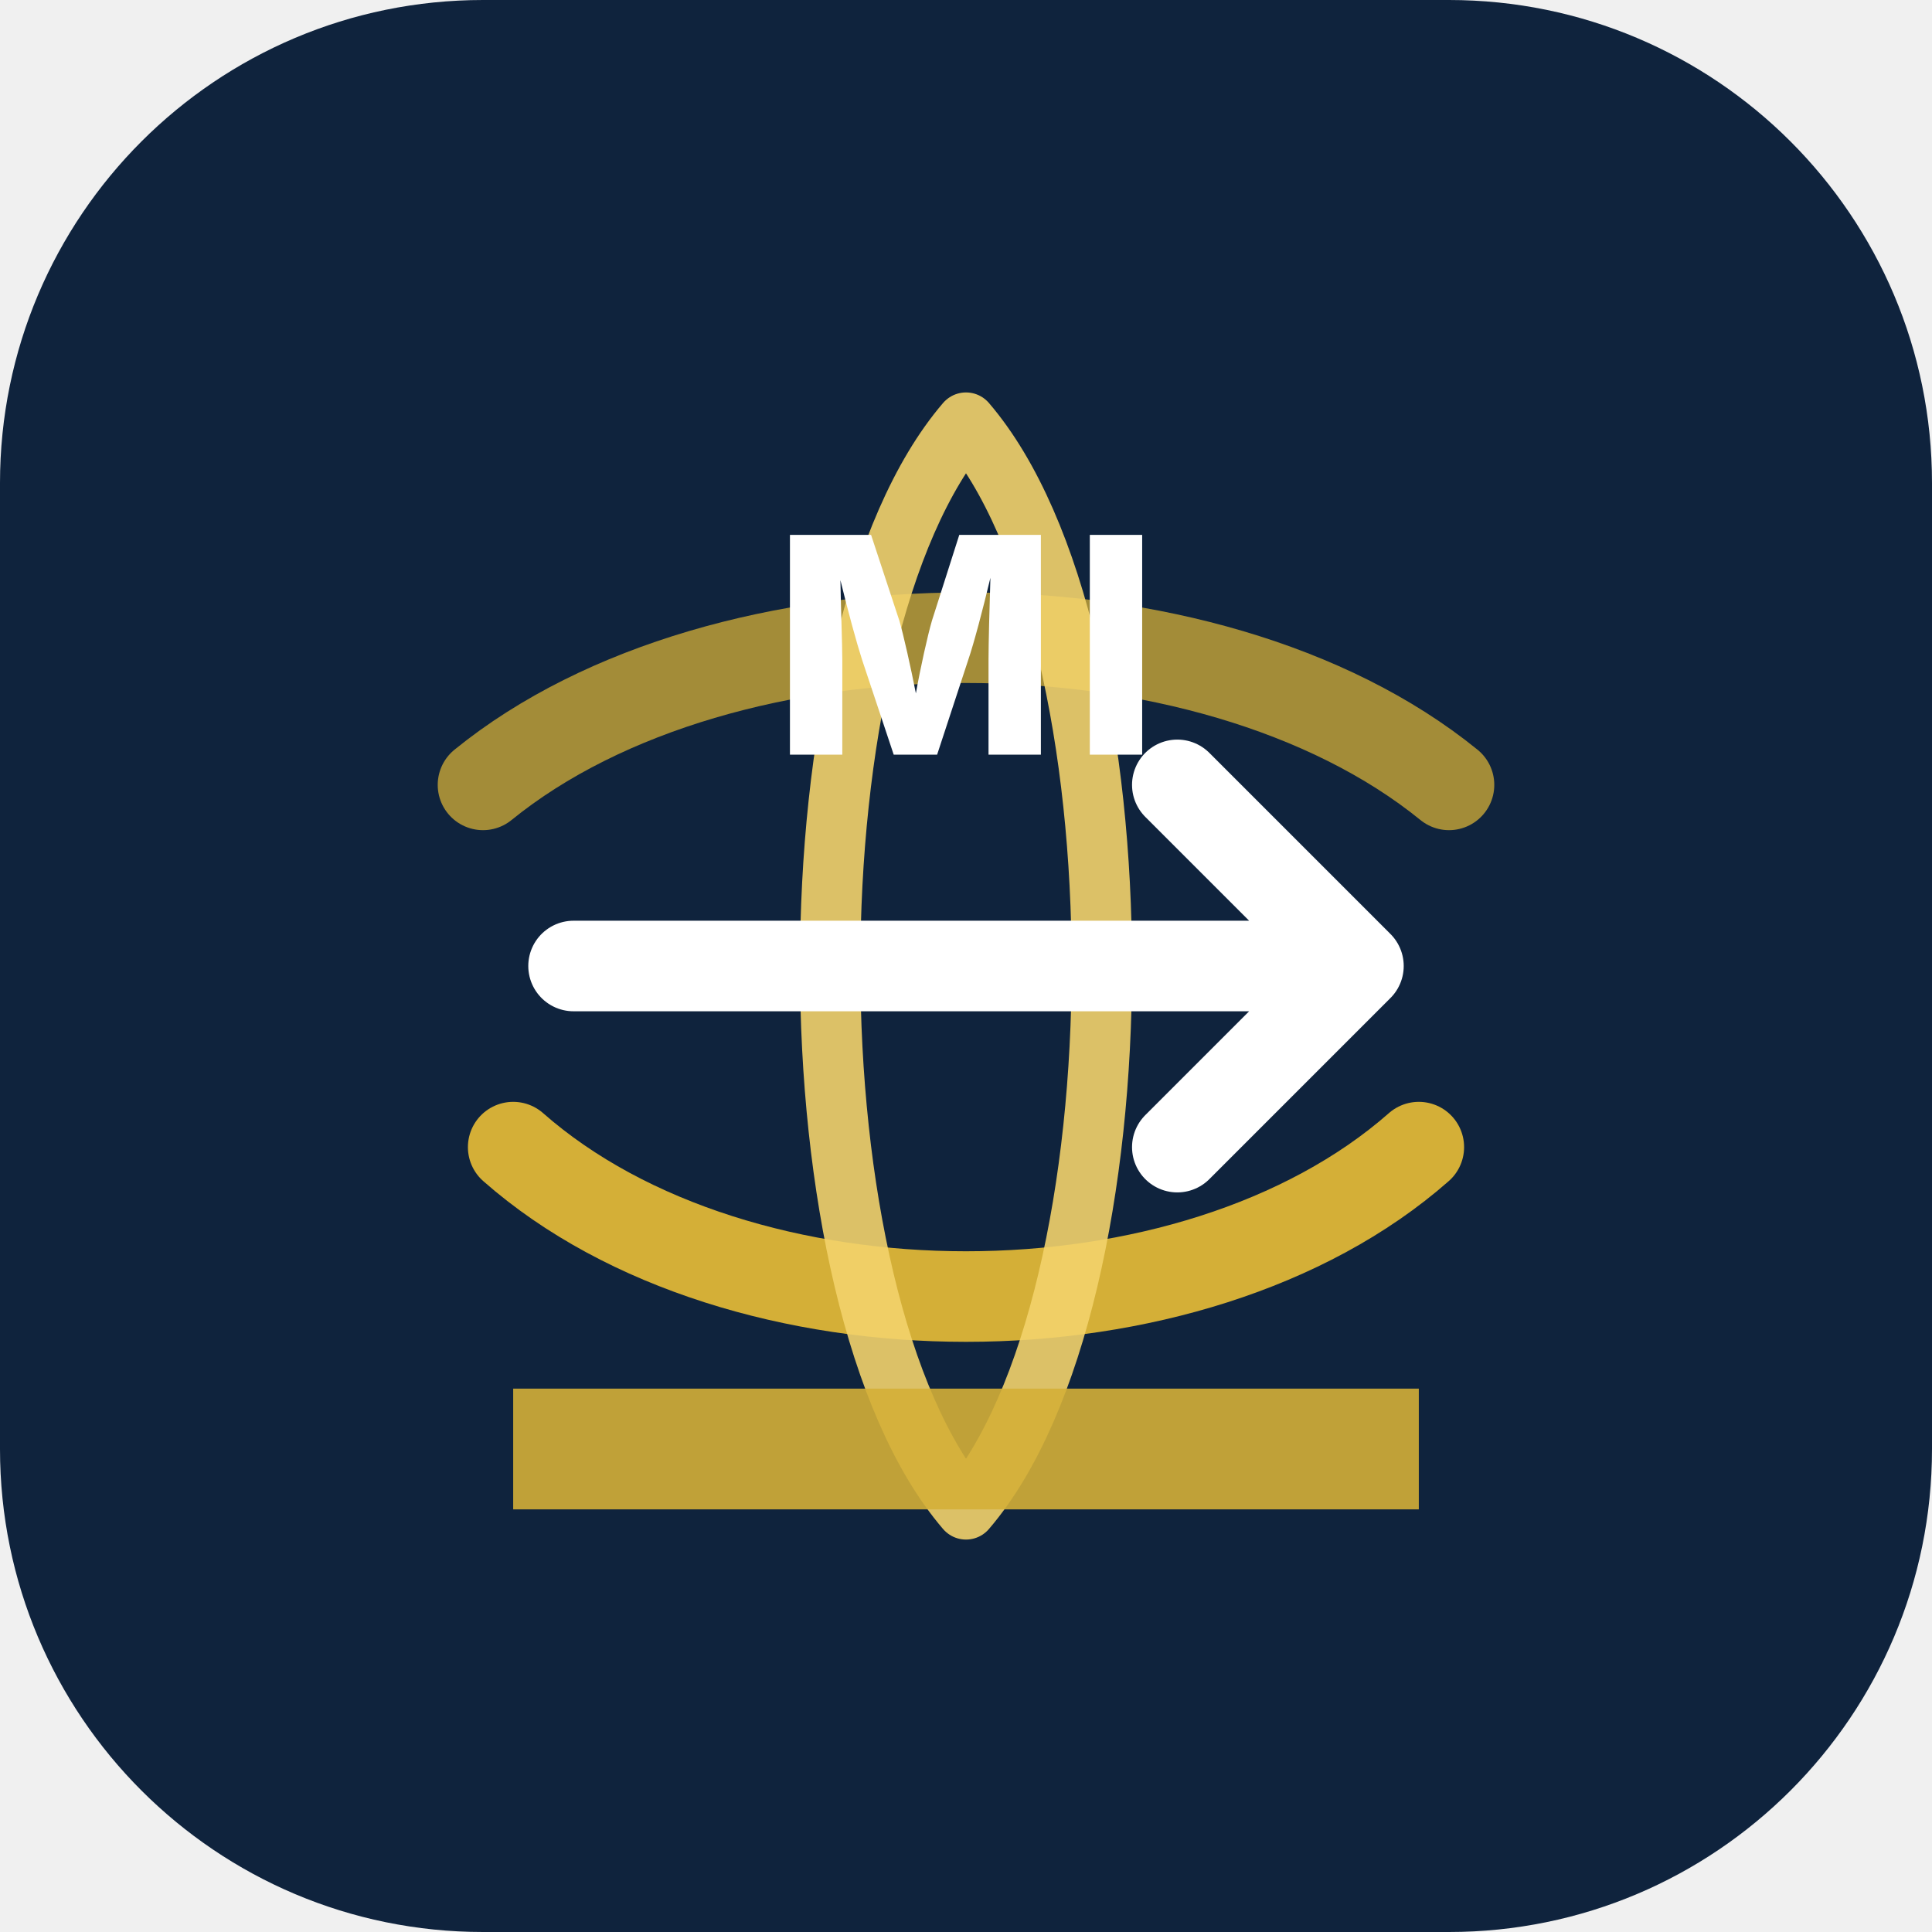
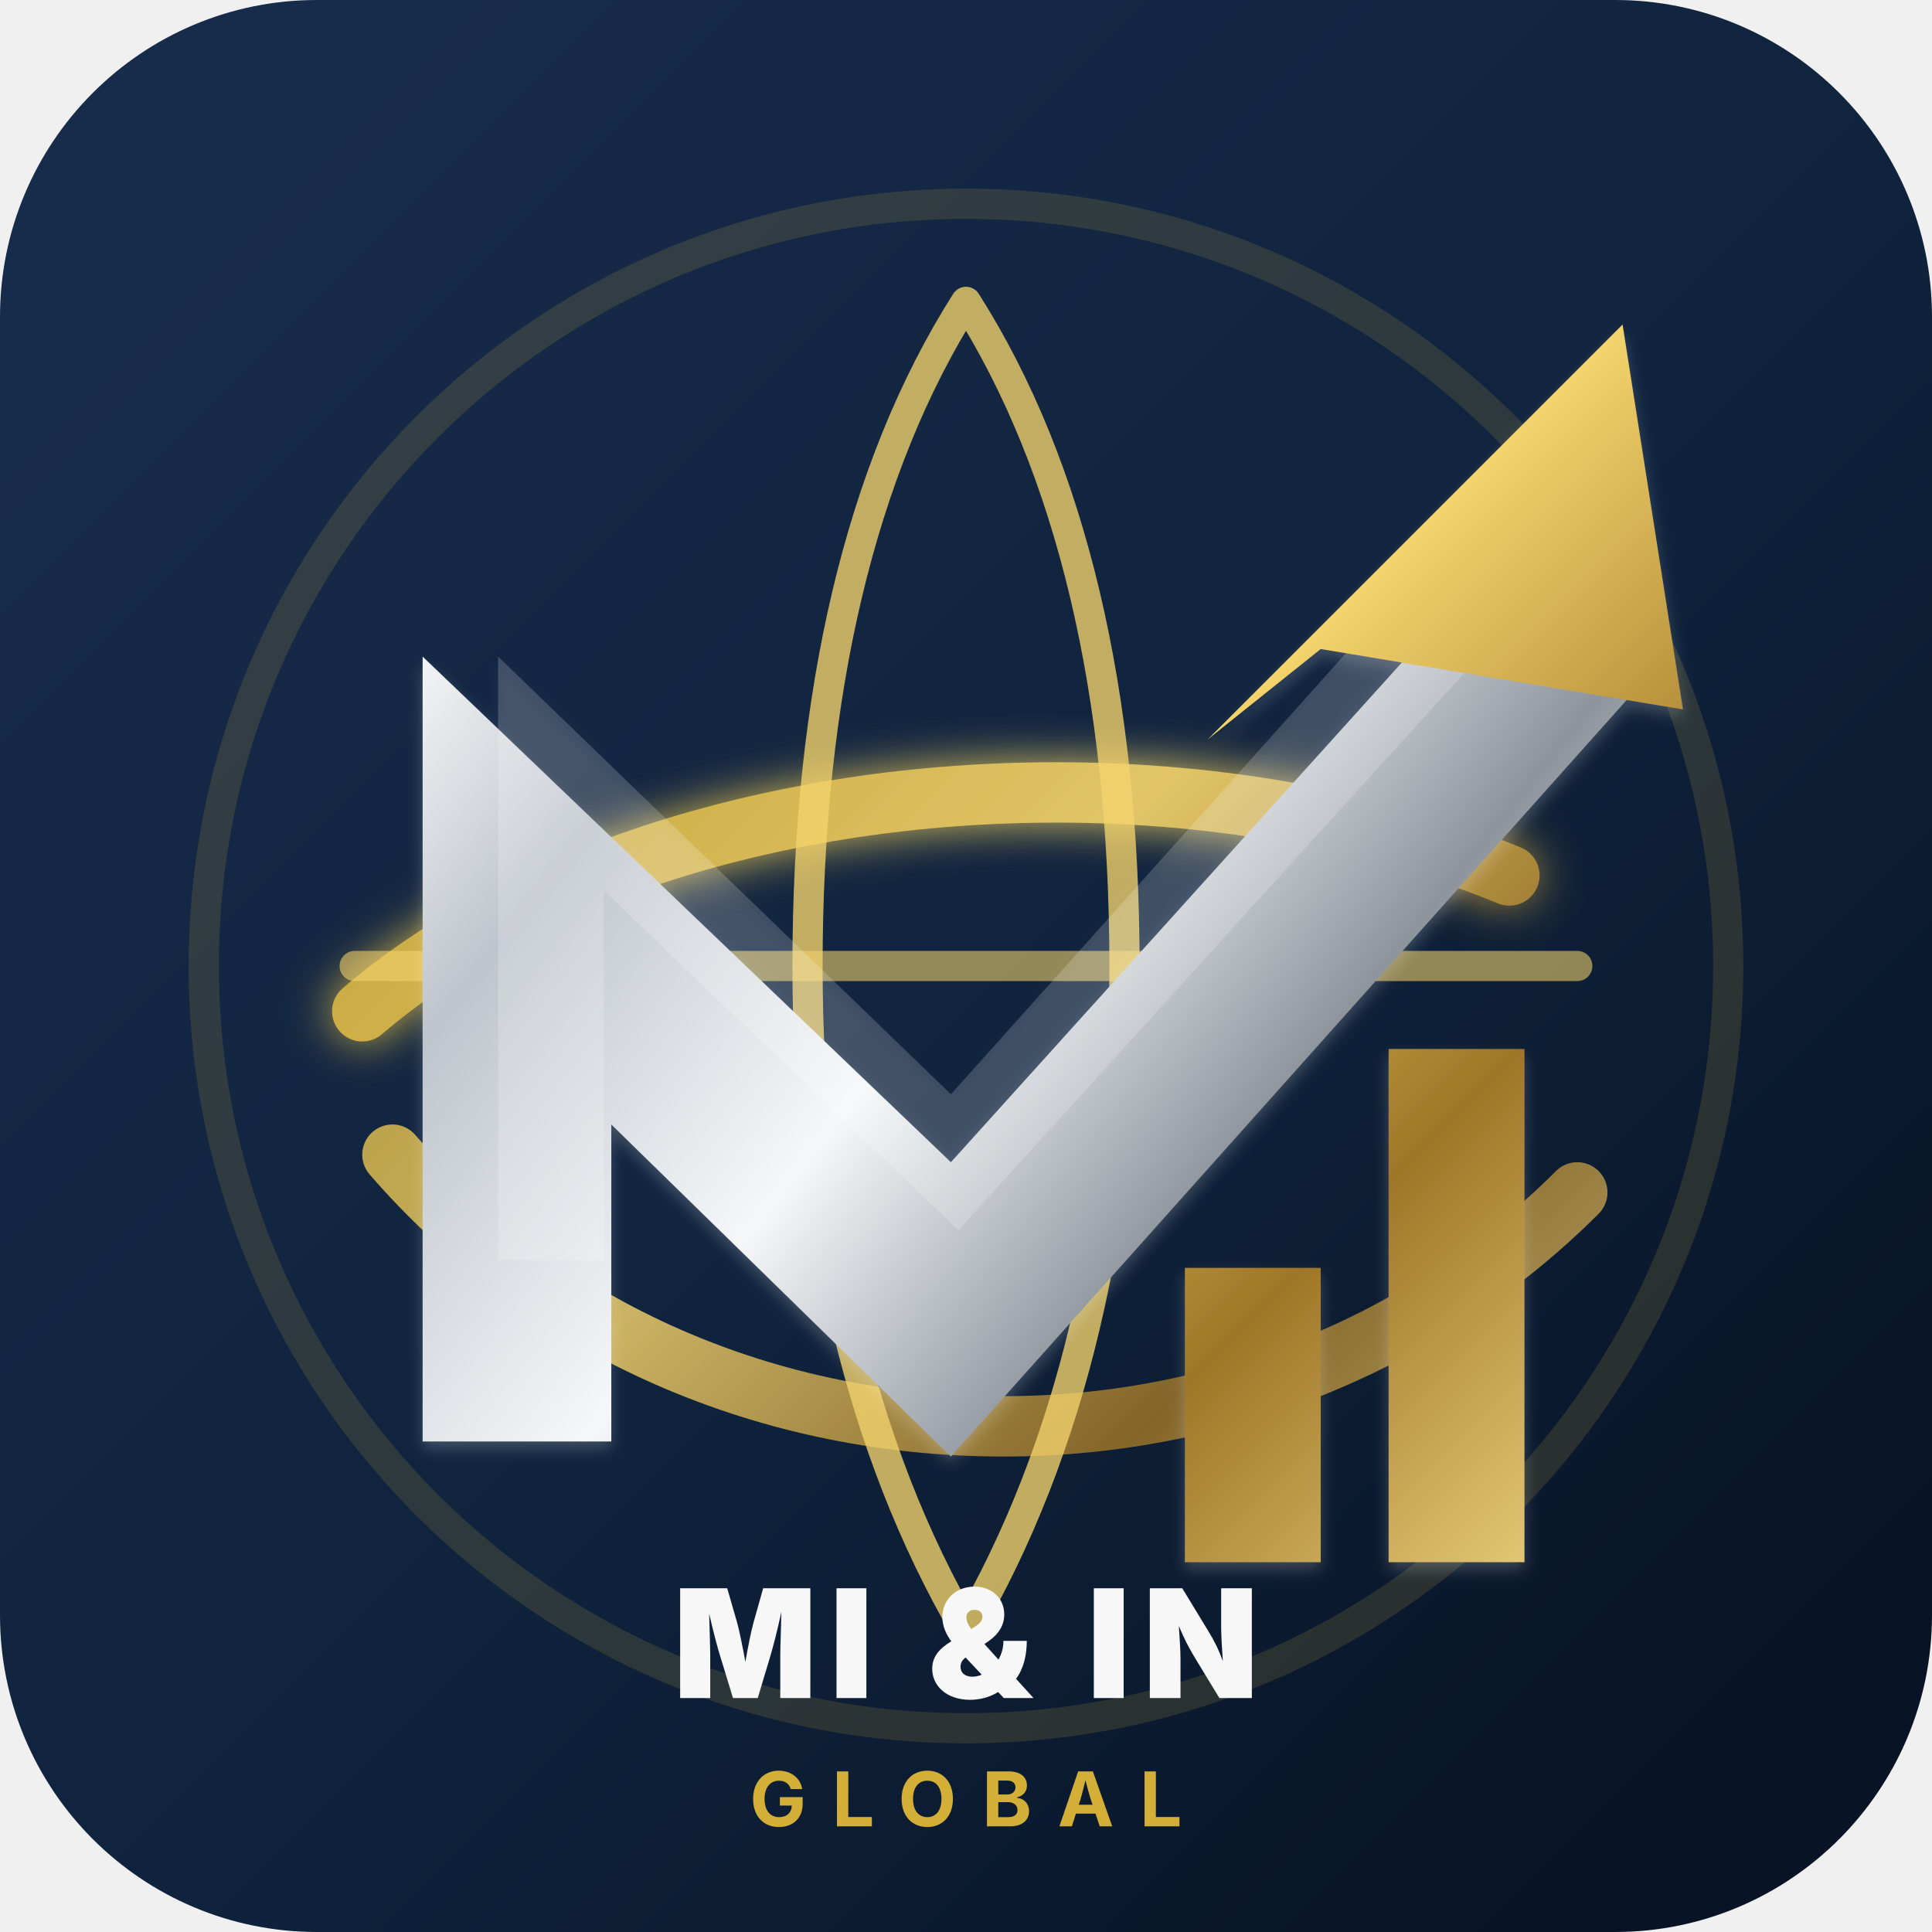
- <svg xmlns="http://www.w3.org/2000/svg" viewBox="0 0 64 64" role="img" aria-label="MI&amp;IN GLOBAL IMPORTERS logo">
-   <rect width="64" height="64" rx="16" fill="#0f233d" />
-   <path d="M17 38c7.5 6.6 22.5 6.6 30 0" fill="none" stroke="#d4af37" stroke-width="3" stroke-linecap="round" />
-   <path d="M16 26c8-6.5 24-6.5 32 0" fill="none" stroke="#d4af37" stroke-width="3" stroke-linecap="round" opacity=".75" />
-   <path d="M32 14c6 7 6 29 0 36M32 14c-6 7-6 29 0 36" fill="none" stroke="#f3d36b" stroke-width="2" stroke-linecap="round" opacity=".9" />
-   <path d="M19 32h26m0 0-6-6m6 6-6 6" fill="none" stroke="#ffffff" stroke-width="3" stroke-linecap="round" stroke-linejoin="round" />
-   <path d="M17 46h30v4H17z" fill="#d4af37" opacity=".9" />
-   <text x="32" y="25" text-anchor="middle" font-family="Inter, Arial, sans-serif" font-size="10" font-weight="800" fill="#ffffff" letter-spacing=".5">MI</text>
+ <svg xmlns="http://www.w3.org/2000/svg" viewBox="0 0 256 256" role="img" aria-label="MI and IN Global logo mark">
+   <defs>
+     <linearGradient id="navyBg" x1="28" y1="28" x2="228" y2="228" gradientUnits="userSpaceOnUse">
+       <stop offset="0" stop-color="#172b4a" />
+       <stop offset=".55" stop-color="#0f233d" />
+       <stop offset="1" stop-color="#081426" />
+     </linearGradient>
+     <linearGradient id="goldMetal" x1="42" y1="44" x2="214" y2="216" gradientUnits="userSpaceOnUse">
+       <stop offset="0" stop-color="#fff1a8" />
+       <stop offset=".18" stop-color="#d4af37" />
+       <stop offset=".5" stop-color="#f3d36b" />
+       <stop offset=".74" stop-color="#9f7628" />
+       <stop offset="1" stop-color="#f6df8b" />
+     </linearGradient>
+     <linearGradient id="silverMetal" x1="61" y1="68" x2="201" y2="178" gradientUnits="userSpaceOnUse">
+       <stop offset="0" stop-color="#ffffff" />
+       <stop offset=".22" stop-color="#bfc5cc" />
+       <stop offset=".5" stop-color="#f5f7f9" />
+       <stop offset=".75" stop-color="#8d949c" />
+       <stop offset="1" stop-color="#ffffff" />
+     </linearGradient>
+     <filter id="raised" x="-20%" y="-20%" width="140%" height="150%" color-interpolation-filters="sRGB">
+       <feDropShadow dx="0" dy="8" stdDeviation="7" flood-color="#000000" flood-opacity=".45" />
+       <feDropShadow dx="0" dy="1" stdDeviation="1" flood-color="#ffffff" flood-opacity=".2" />
+     </filter>
+     <filter id="softGlow" x="-35%" y="-35%" width="170%" height="170%">
+       <feGaussianBlur stdDeviation="3" result="blur" />
+       <feMerge>
+         <feMergeNode in="blur" />
+         <feMergeNode in="SourceGraphic" />
+       </feMerge>
+     </filter>
+   </defs>
+   <rect width="256" height="256" rx="42" fill="url(#navyBg)" />
+   <circle cx="128" cy="128" r="101" fill="none" stroke="#d4af37" stroke-width="4" opacity=".16" />
+   <path d="M48 134c21-18 55-29 92-29 22 0 43 4 60 11" fill="none" stroke="url(#goldMetal)" stroke-width="8" stroke-linecap="round" opacity=".92" filter="url(#softGlow)" />
+   <path d="M52 153c19 22 48 36 81 36 30 0 57-12 76-31" fill="none" stroke="url(#goldMetal)" stroke-width="8" stroke-linecap="round" opacity=".82" />
+   <path d="M128 40c14 22 21 52 21 88 0 34-7 64-21 88M128 40c-14 22-21 52-21 88 0 34 7 64 21 88" fill="none" stroke="#f3d36b" stroke-width="4" stroke-linecap="round" opacity=".78" />
+   <path d="M47 128h162" fill="none" stroke="#f3d36b" stroke-width="4" stroke-linecap="round" opacity=".58" />
+   <g filter="url(#raised)">
+     <path d="M56 165V87l70 67 74-82 18 18-92 103-45-44v42H56z" fill="url(#silverMetal)" />
+     <path d="M66 103v64h14v-49l47 45 69-76-10-9-60 67-60-58z" fill="#ffffff" opacity=".18" />
+     <path d="M160 98l55-55 8 51-48-8z" fill="url(#goldMetal)" />
+     <path d="M157 168h18v39h-18zM184 139h18v68h-18z" fill="url(#goldMetal)" />
+   </g>
+   <text x="128" y="225" text-anchor="middle" font-family="Inter, Arial, sans-serif" font-size="20" font-weight="900" letter-spacing="1.6" fill="#f7f7f7">MI &amp; IN</text>
+   <text x="128" y="242" text-anchor="middle" font-family="Inter, Arial, sans-serif" font-size="10" font-weight="700" letter-spacing="3.4" fill="#d4af37">GLOBAL</text>
</svg>
